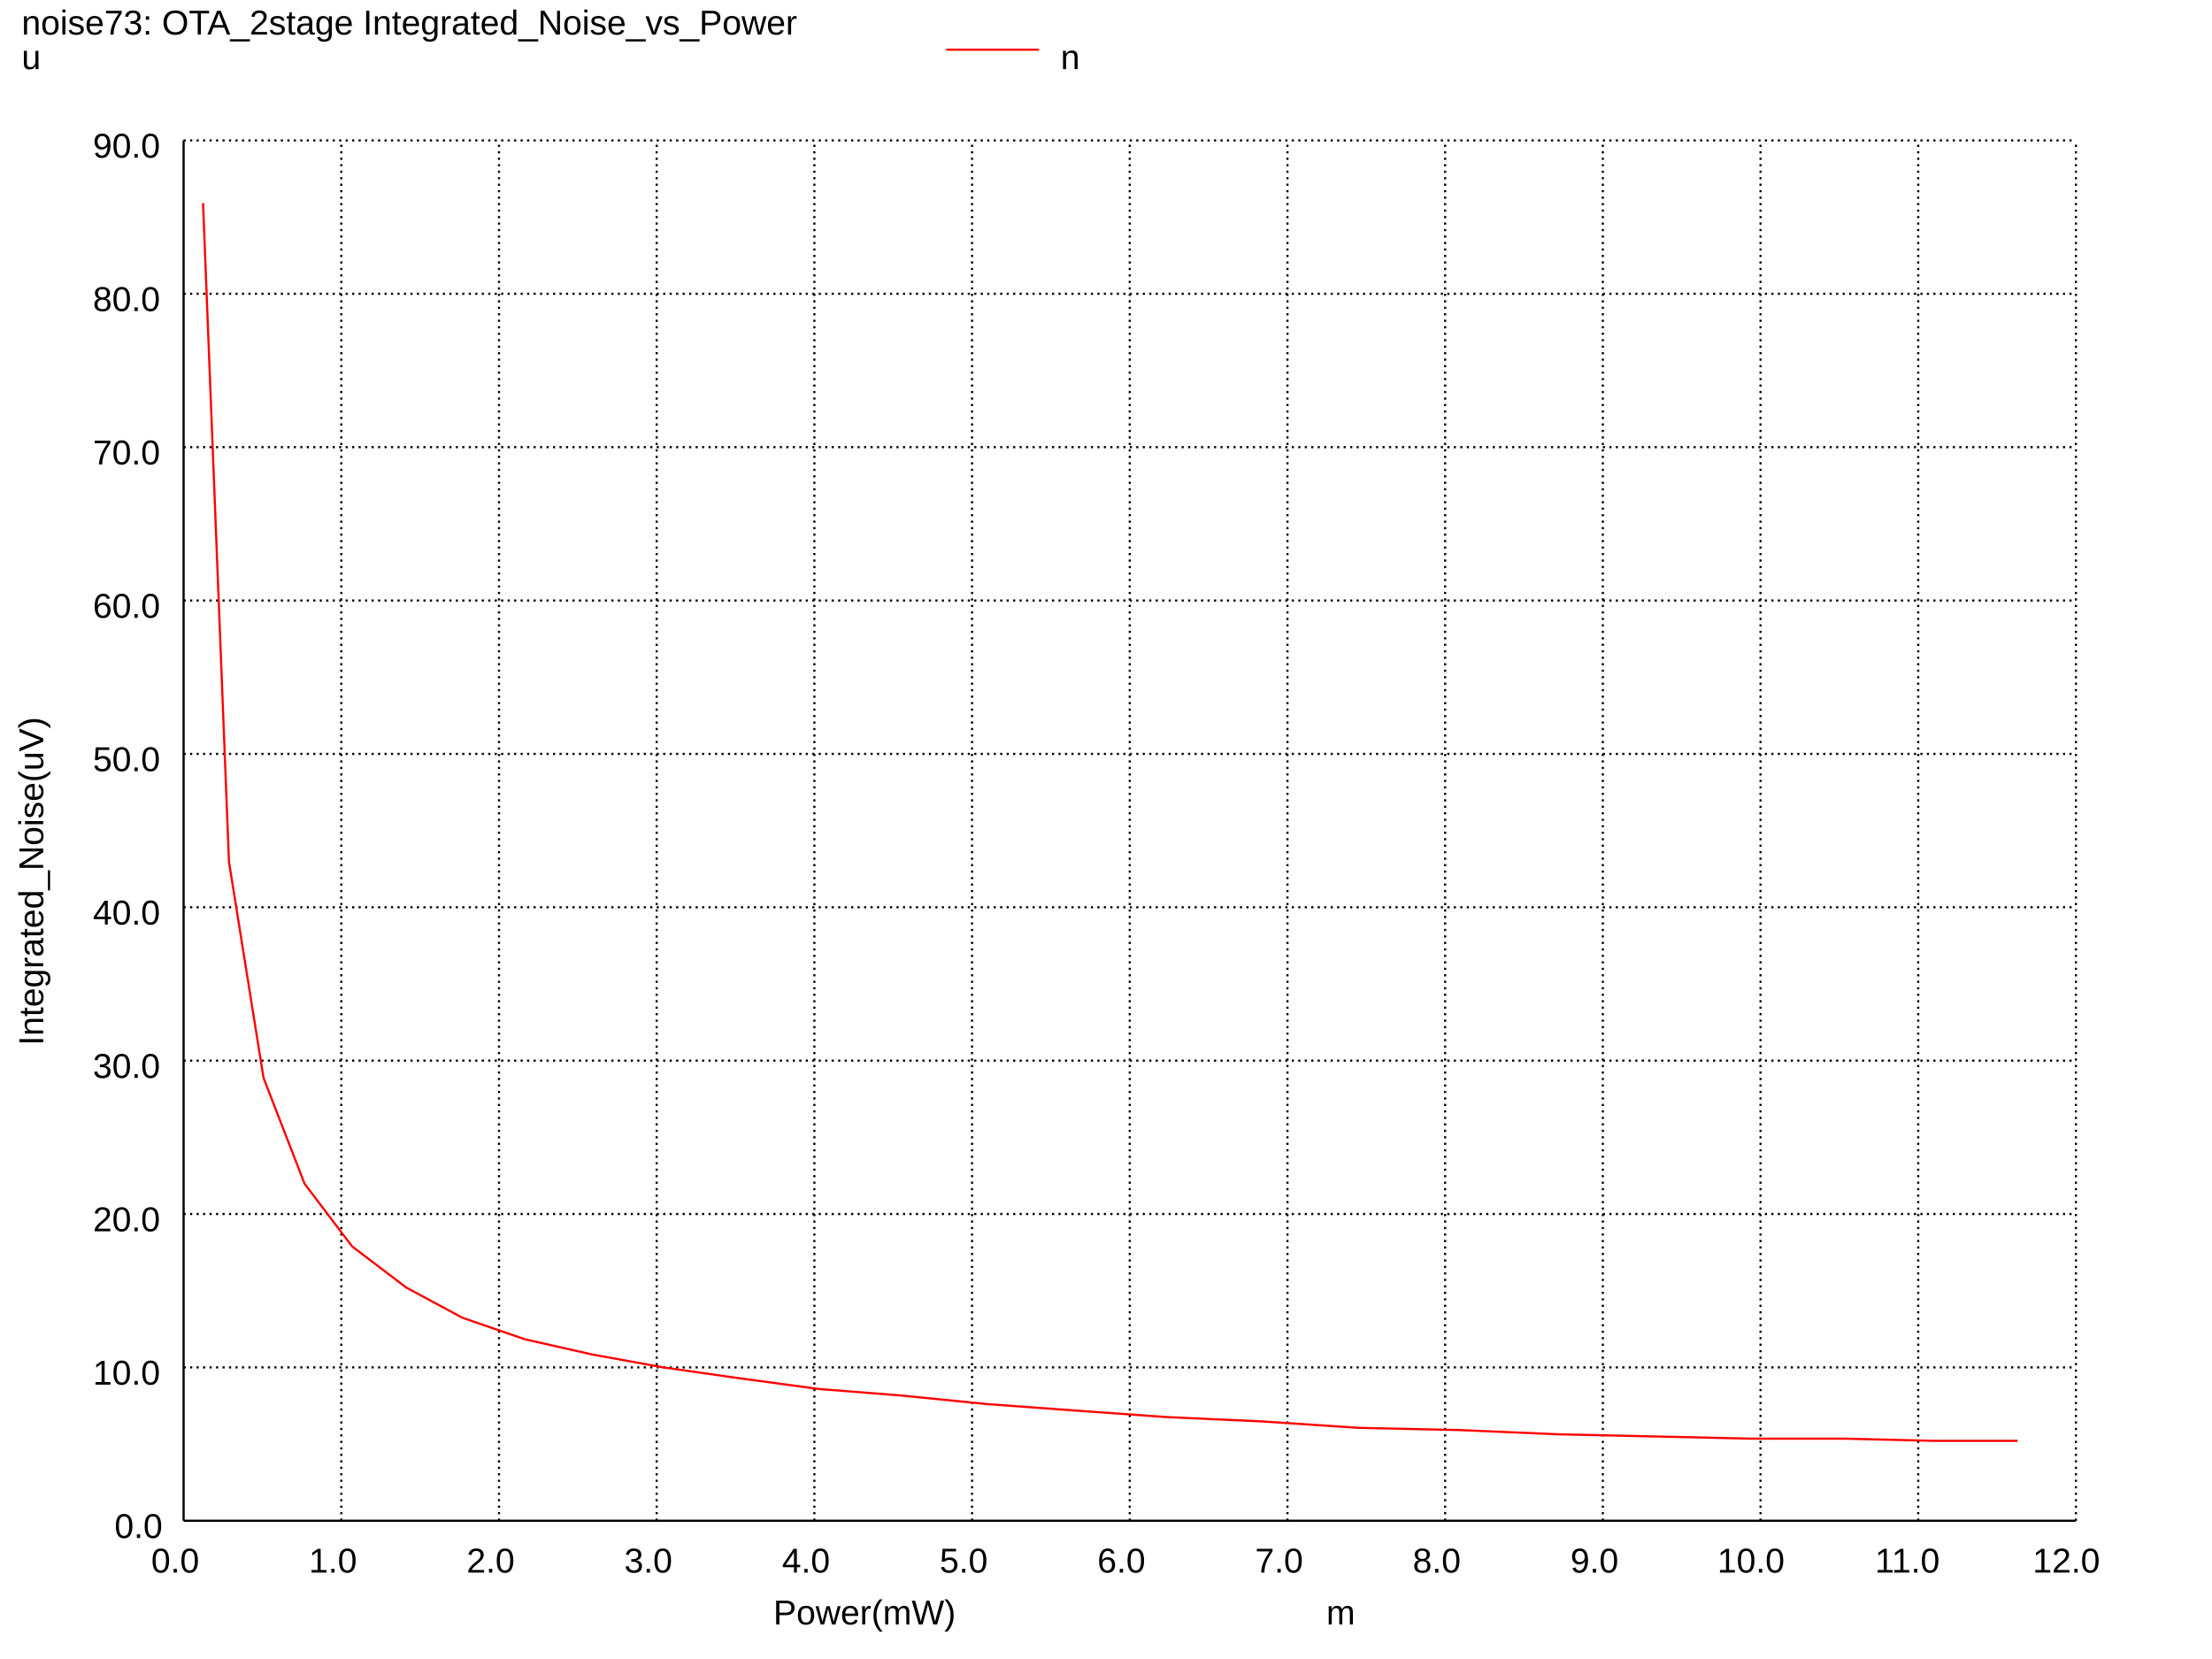
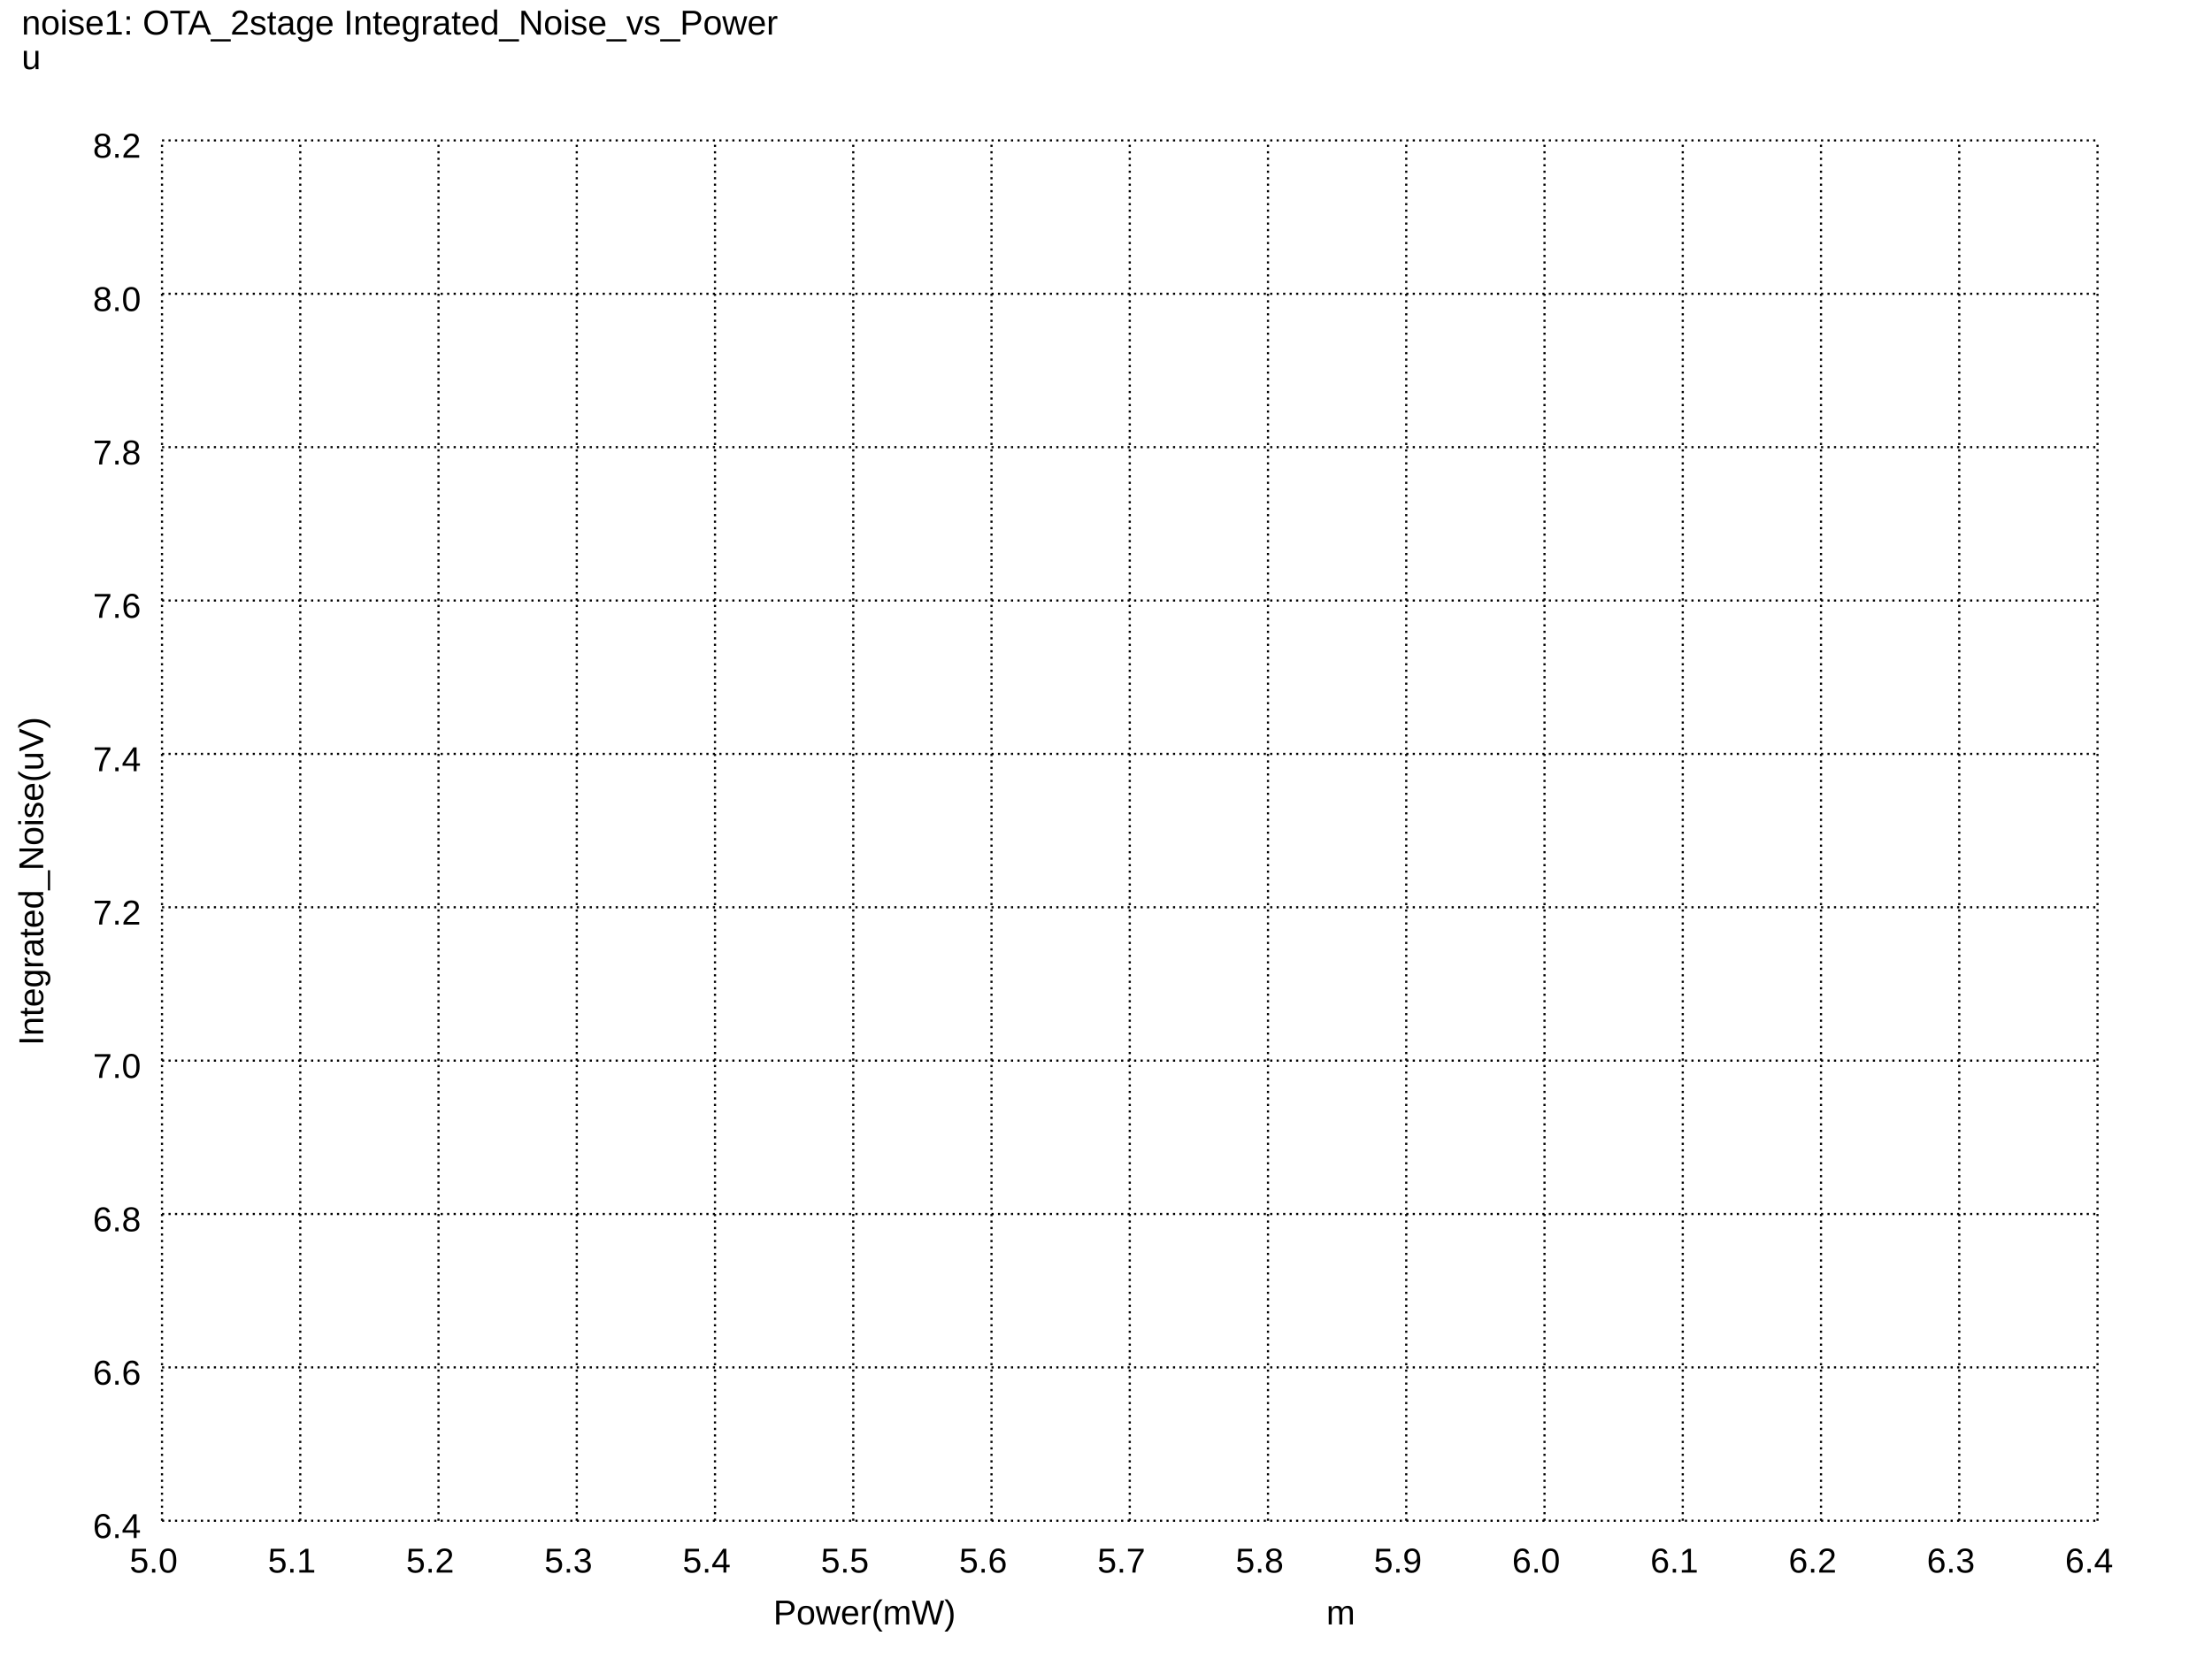
<svg xmlns="http://www.w3.org/2000/svg" version="1.1" width="100%" height="100%" viewBox="0 0 1024 768" style="fill: none; font-family: Arial;  font: Arial; ">
  <rect x="0" y="0" width="1024" height="768" fill="white" stroke="none" />
  <text stroke="none" fill="black" font-size="16" x="358" y="752">
Power(mW)
</text>
  <text transform="rotate(-90, 20, 484)" stroke="none" fill="black" font-size="16" x="20" y="484">
Integrated_Noise(uV)
</text>
  <text stroke="none" fill="black" font-size="16" x="10" y="16">
- noise73: OTA_2stage Integrated_Noise_vs_Power
+ noise1: OTA_2stage Integrated_Noise_vs_Power
</text>
-   <path stroke="black" d="M85 704l0 -639" />
-   <text stroke="none" fill="black" font-size="16" x="70" y="728">
- 0.0
+   <path stroke="black" stroke-dasharray="1,2" d="M75 704l0 -639" />
+   <text stroke="none" fill="black" font-size="16" x="60" y="728">
+ 5.0
</text>
-   <path stroke="black" stroke-dasharray="1,2" d="M158 704l0 -639" />
-   <text stroke="none" fill="black" font-size="16" x="143" y="728">
- 1.0
+   <path stroke="black" stroke-dasharray="1,2" d="M139 704l0 -639" />
+   <text stroke="none" fill="black" font-size="16" x="124" y="728">
+ 5.1
</text>
-   <path stroke="black" stroke-dasharray="1,2" d="M231 704l0 -639" />
-   <text stroke="none" fill="black" font-size="16" x="216" y="728">
- 2.0
+   <path stroke="black" stroke-dasharray="1,2" d="M203 704l0 -639" />
+   <text stroke="none" fill="black" font-size="16" x="188" y="728">
+ 5.2
</text>
-   <path stroke="black" stroke-dasharray="1,2" d="M304 704l0 -639" />
-   <text stroke="none" fill="black" font-size="16" x="289" y="728">
- 3.0
+   <path stroke="black" stroke-dasharray="1,2" d="M267 704l0 -639" />
+   <text stroke="none" fill="black" font-size="16" x="252" y="728">
+ 5.3
</text>
-   <path stroke="black" stroke-dasharray="1,2" d="M377 704l0 -639" />
-   <text stroke="none" fill="black" font-size="16" x="362" y="728">
- 4.0
+   <path stroke="black" stroke-dasharray="1,2" d="M331 704l0 -639" />
+   <text stroke="none" fill="black" font-size="16" x="316" y="728">
+ 5.4
</text>
-   <path stroke="black" stroke-dasharray="1,2" d="M450 704l0 -639" />
-   <text stroke="none" fill="black" font-size="16" x="435" y="728">
- 5.0
+   <path stroke="black" stroke-dasharray="1,2" d="M395 704l0 -639" />
+   <text stroke="none" fill="black" font-size="16" x="380" y="728">
+ 5.5
+ </text>
+   <path stroke="black" stroke-dasharray="1,2" d="M459 704l0 -639" />
+   <text stroke="none" fill="black" font-size="16" x="444" y="728">
+ 5.6
</text>
  <path stroke="black" stroke-dasharray="1,2" d="M523 704l0 -639" />
  <text stroke="none" fill="black" font-size="16" x="508" y="728">
+ 5.7
+ </text>
+   <path stroke="black" stroke-dasharray="1,2" d="M587 704l0 -639" />
+   <text stroke="none" fill="black" font-size="16" x="572" y="728">
+ 5.8
+ </text>
+   <path stroke="black" stroke-dasharray="1,2" d="M651 704l0 -639" />
+   <text stroke="none" fill="black" font-size="16" x="636" y="728">
+ 5.9
+ </text>
+   <path stroke="black" stroke-dasharray="1,2" d="M715 704l0 -639" />
+   <text stroke="none" fill="black" font-size="16" x="700" y="728">
6.0
</text>
-   <path stroke="black" stroke-dasharray="1,2" d="M596 704l0 -639" />
-   <text stroke="none" fill="black" font-size="16" x="581" y="728">
- 7.0
+   <path stroke="black" stroke-dasharray="1,2" d="M779 704l0 -639" />
+   <text stroke="none" fill="black" font-size="16" x="764" y="728">
+ 6.1
</text>
-   <path stroke="black" stroke-dasharray="1,2" d="M669 704l0 -639" />
-   <text stroke="none" fill="black" font-size="16" x="654" y="728">
- 8.0
+   <path stroke="black" stroke-dasharray="1,2" d="M843 704l0 -639" />
+   <text stroke="none" fill="black" font-size="16" x="828" y="728">
+ 6.2
</text>
-   <path stroke="black" stroke-dasharray="1,2" d="M742 704l0 -639" />
-   <text stroke="none" fill="black" font-size="16" x="727" y="728">
- 9.0
+   <path stroke="black" stroke-dasharray="1,2" d="M907 704l0 -639" />
+   <text stroke="none" fill="black" font-size="16" x="892" y="728">
+ 6.3
</text>
-   <path stroke="black" stroke-dasharray="1,2" d="M815 704l0 -639" />
-   <text stroke="none" fill="black" font-size="16" x="795" y="728">
- 10.0
- </text>
-   <path stroke="black" stroke-dasharray="1,2" d="M888 704l0 -639" />
-   <text stroke="none" fill="black" font-size="16" x="868" y="728">
- 11.0
- </text>
-   <path stroke="black" stroke-dasharray="1,2" d="M961 704l0 -639" />
-   <text stroke="none" fill="black" font-size="16" x="941" y="728">
- 12.0
+   <path stroke="black" stroke-dasharray="1,2" d="M971 704l0 -639" />
+   <text stroke="none" fill="black" font-size="16" x="956" y="728">
+ 6.4
</text>
  <text stroke="none" fill="black" font-size="16" x="614" y="752">
m     
</text>
-   <path stroke="black" d="M85 704l876 0" />
-   <text stroke="none" fill="black" font-size="16" x="53" y="712">
- 0.0
+   <path stroke="black" stroke-dasharray="1,2" d="M75 704l896 0" />
+   <text stroke="none" fill="black" font-size="16" x="43" y="712">
+ 6.4
</text>
-   <path stroke="black" stroke-dasharray="1,2" d="M85 633l876 0" />
+   <path stroke="black" stroke-dasharray="1,2" d="M75 633l896 0" />
  <text stroke="none" fill="black" font-size="16" x="43" y="641">
- 10.0
+ 6.6
</text>
-   <path stroke="black" stroke-dasharray="1,2" d="M85 562l876 0" />
+   <path stroke="black" stroke-dasharray="1,2" d="M75 562l896 0" />
  <text stroke="none" fill="black" font-size="16" x="43" y="570">
- 20.0
+ 6.8
</text>
-   <path stroke="black" stroke-dasharray="1,2" d="M85 491l876 0" />
+   <path stroke="black" stroke-dasharray="1,2" d="M75 491l896 0" />
  <text stroke="none" fill="black" font-size="16" x="43" y="499">
- 30.0
+ 7.0
</text>
-   <path stroke="black" stroke-dasharray="1,2" d="M85 420l876 0" />
+   <path stroke="black" stroke-dasharray="1,2" d="M75 420l896 0" />
  <text stroke="none" fill="black" font-size="16" x="43" y="428">
- 40.0
+ 7.2
</text>
-   <path stroke="black" stroke-dasharray="1,2" d="M85 349l876 0" />
+   <path stroke="black" stroke-dasharray="1,2" d="M75 349l896 0" />
  <text stroke="none" fill="black" font-size="16" x="43" y="357">
- 50.0
+ 7.4
</text>
-   <path stroke="black" stroke-dasharray="1,2" d="M85 278l876 0" />
+   <path stroke="black" stroke-dasharray="1,2" d="M75 278l896 0" />
  <text stroke="none" fill="black" font-size="16" x="43" y="286">
- 60.0
+ 7.6
</text>
-   <path stroke="black" stroke-dasharray="1,2" d="M85 207l876 0" />
+   <path stroke="black" stroke-dasharray="1,2" d="M75 207l896 0" />
  <text stroke="none" fill="black" font-size="16" x="43" y="215">
- 70.0
+ 7.8
</text>
-   <path stroke="black" stroke-dasharray="1,2" d="M85 136l876 0" />
+   <path stroke="black" stroke-dasharray="1,2" d="M75 136l896 0" />
  <text stroke="none" fill="black" font-size="16" x="43" y="144">
- 80.0
+ 8.0
</text>
-   <path stroke="black" stroke-dasharray="1,2" d="M85 65l876 0" />
+   <path stroke="black" stroke-dasharray="1,2" d="M75 65l896 0" />
  <text stroke="none" fill="black" font-size="16" x="43" y="73">
- 90.0
+ 8.2
</text>
  <text stroke="none" fill="black" font-size="16" x="10" y="32">
u     
</text>
-   <path stroke="red" d="M438 23l43 0" />
-   <text stroke="none" fill="black" font-size="16" x="491" y="32">
- n
- </text>
-   <path stroke="red" d="M895 667l39 0M854 666l41 1M811 666l43 0M767 665l44 1M722 664l45 1M675 662l47 2M629 661l46 1M584 658l45 3M540 656l44 2M498 653l42 3M457 650l41 3M417 646l40 4M379 643l38 3M342 638l37 5M307 633l35 5M274 627l33 6M243 620l31 7" />
-   <path stroke="red" d="M214 610l29 10M188 596l26 14M163 577l25 19M141 548l22 29M122 499l19 49M106 399l16 100M94 94l12 305" />
</svg>
